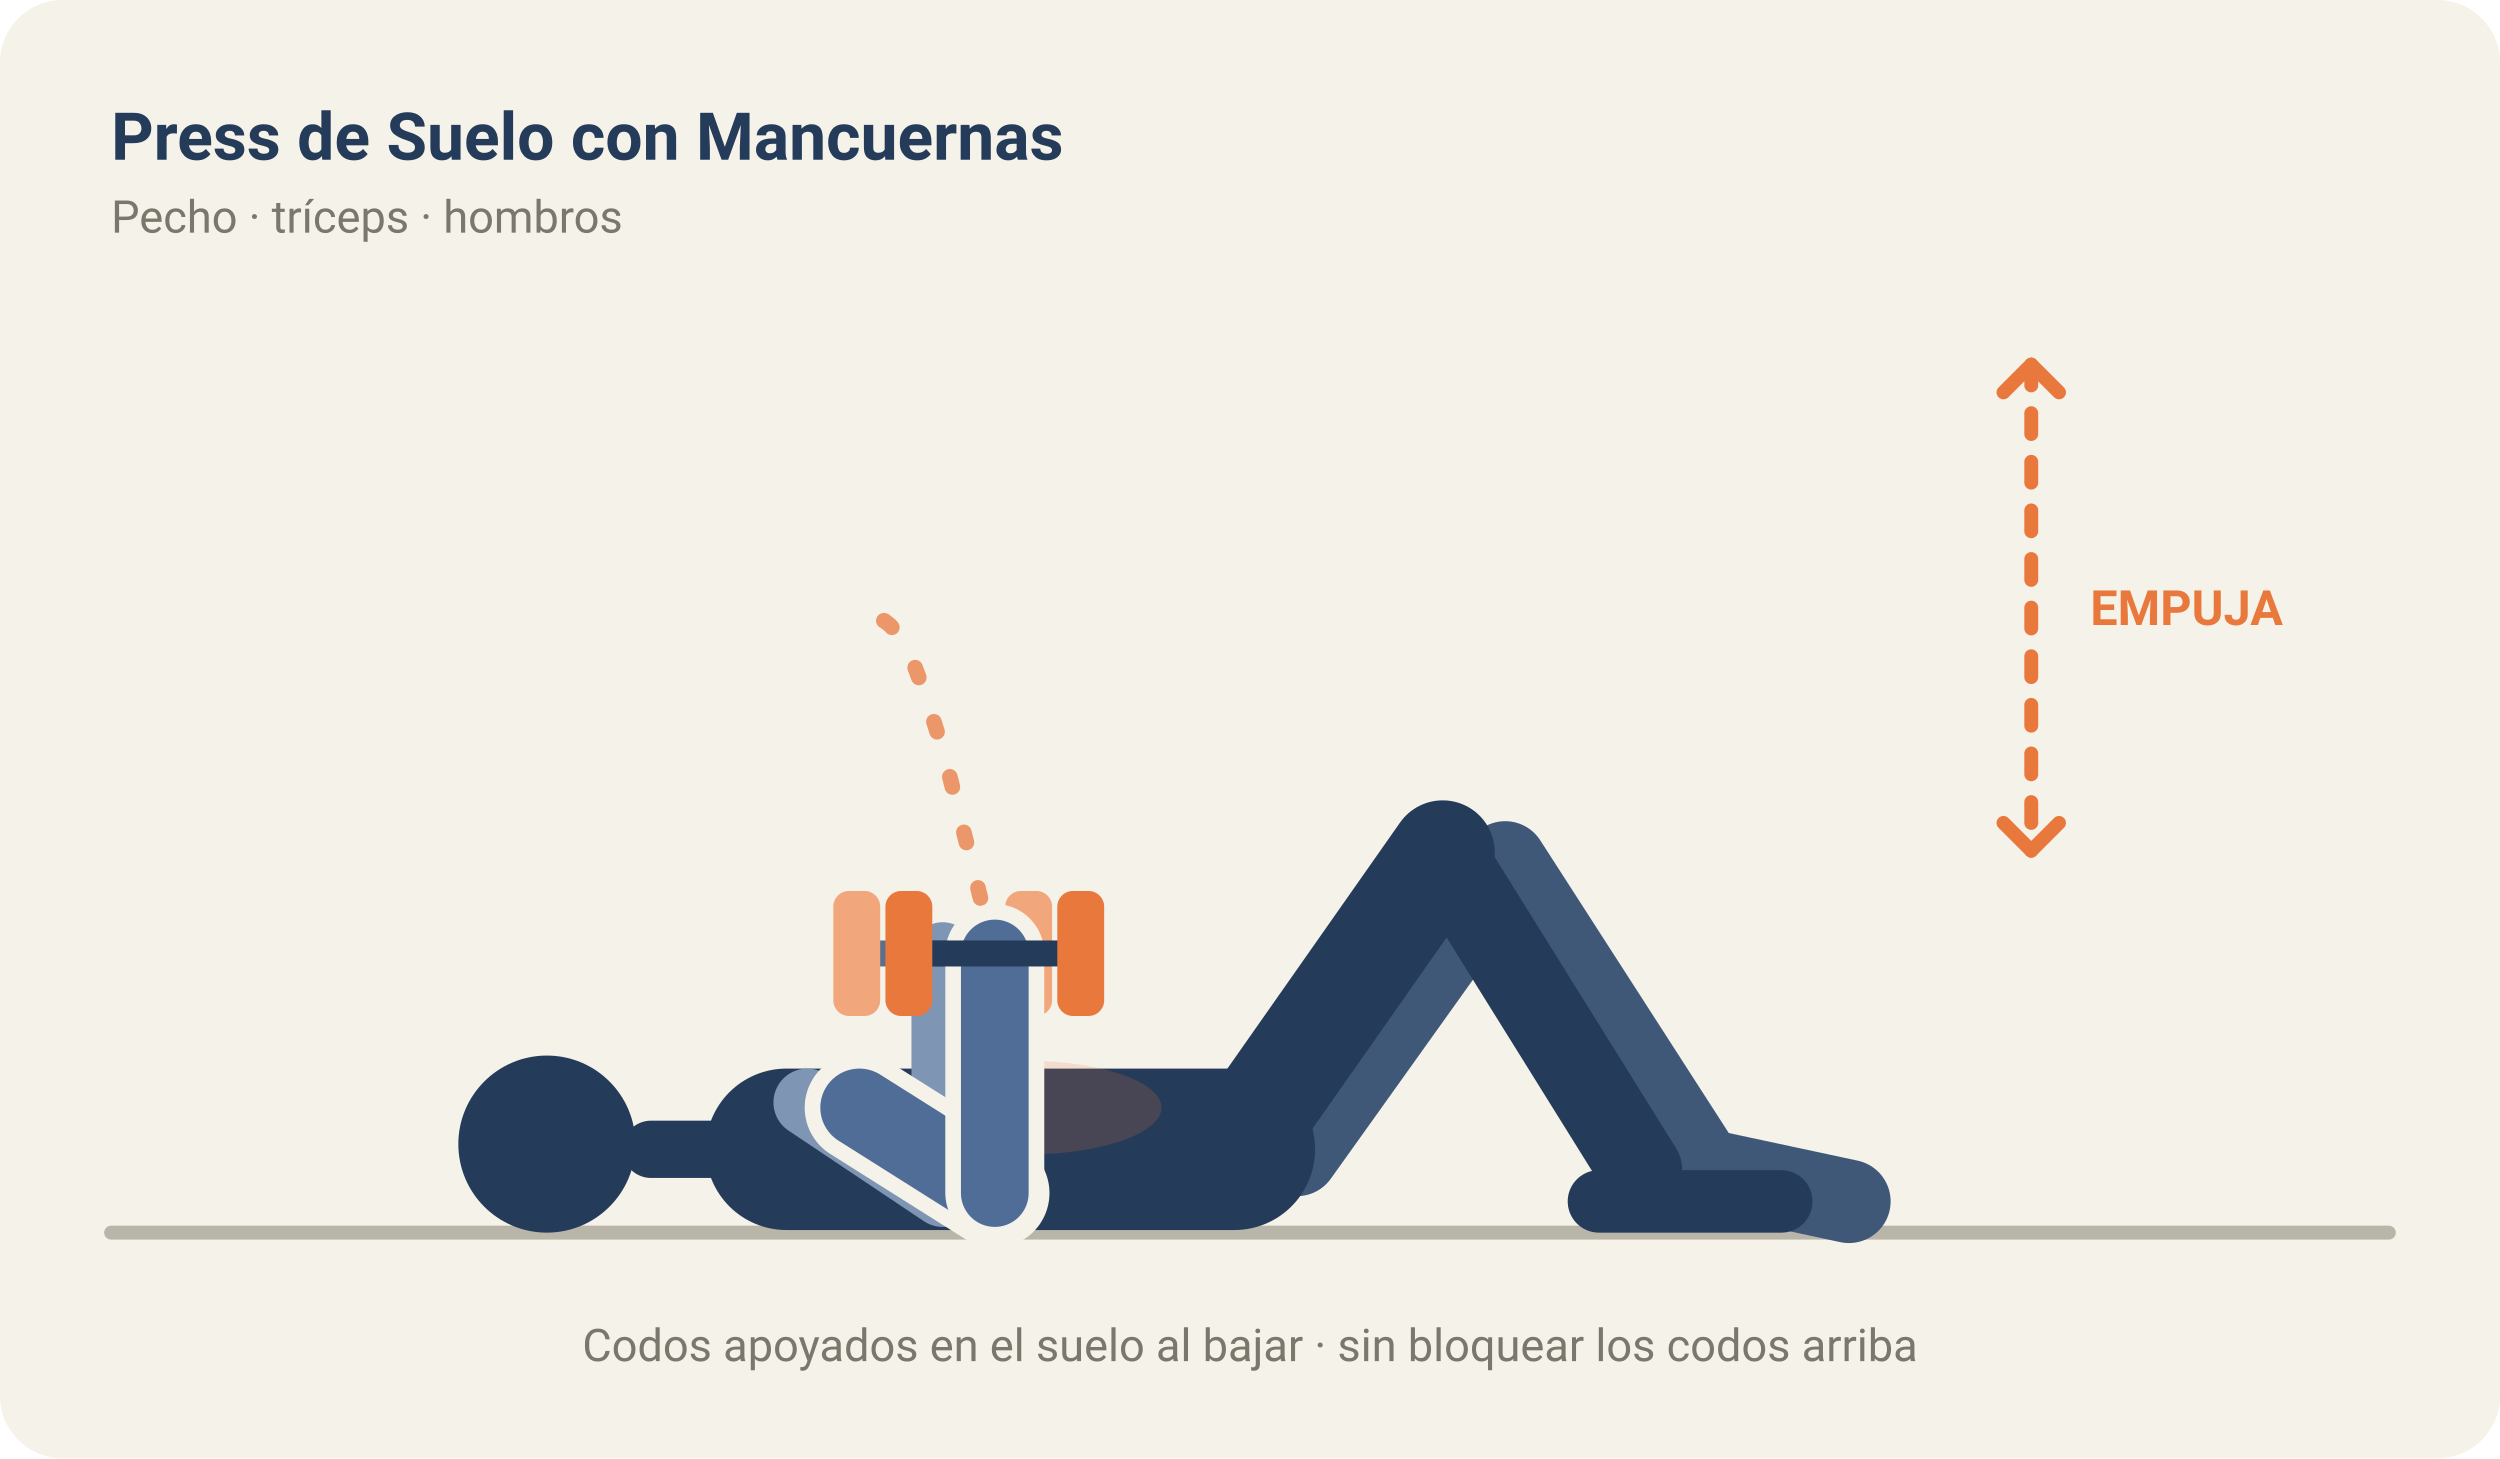
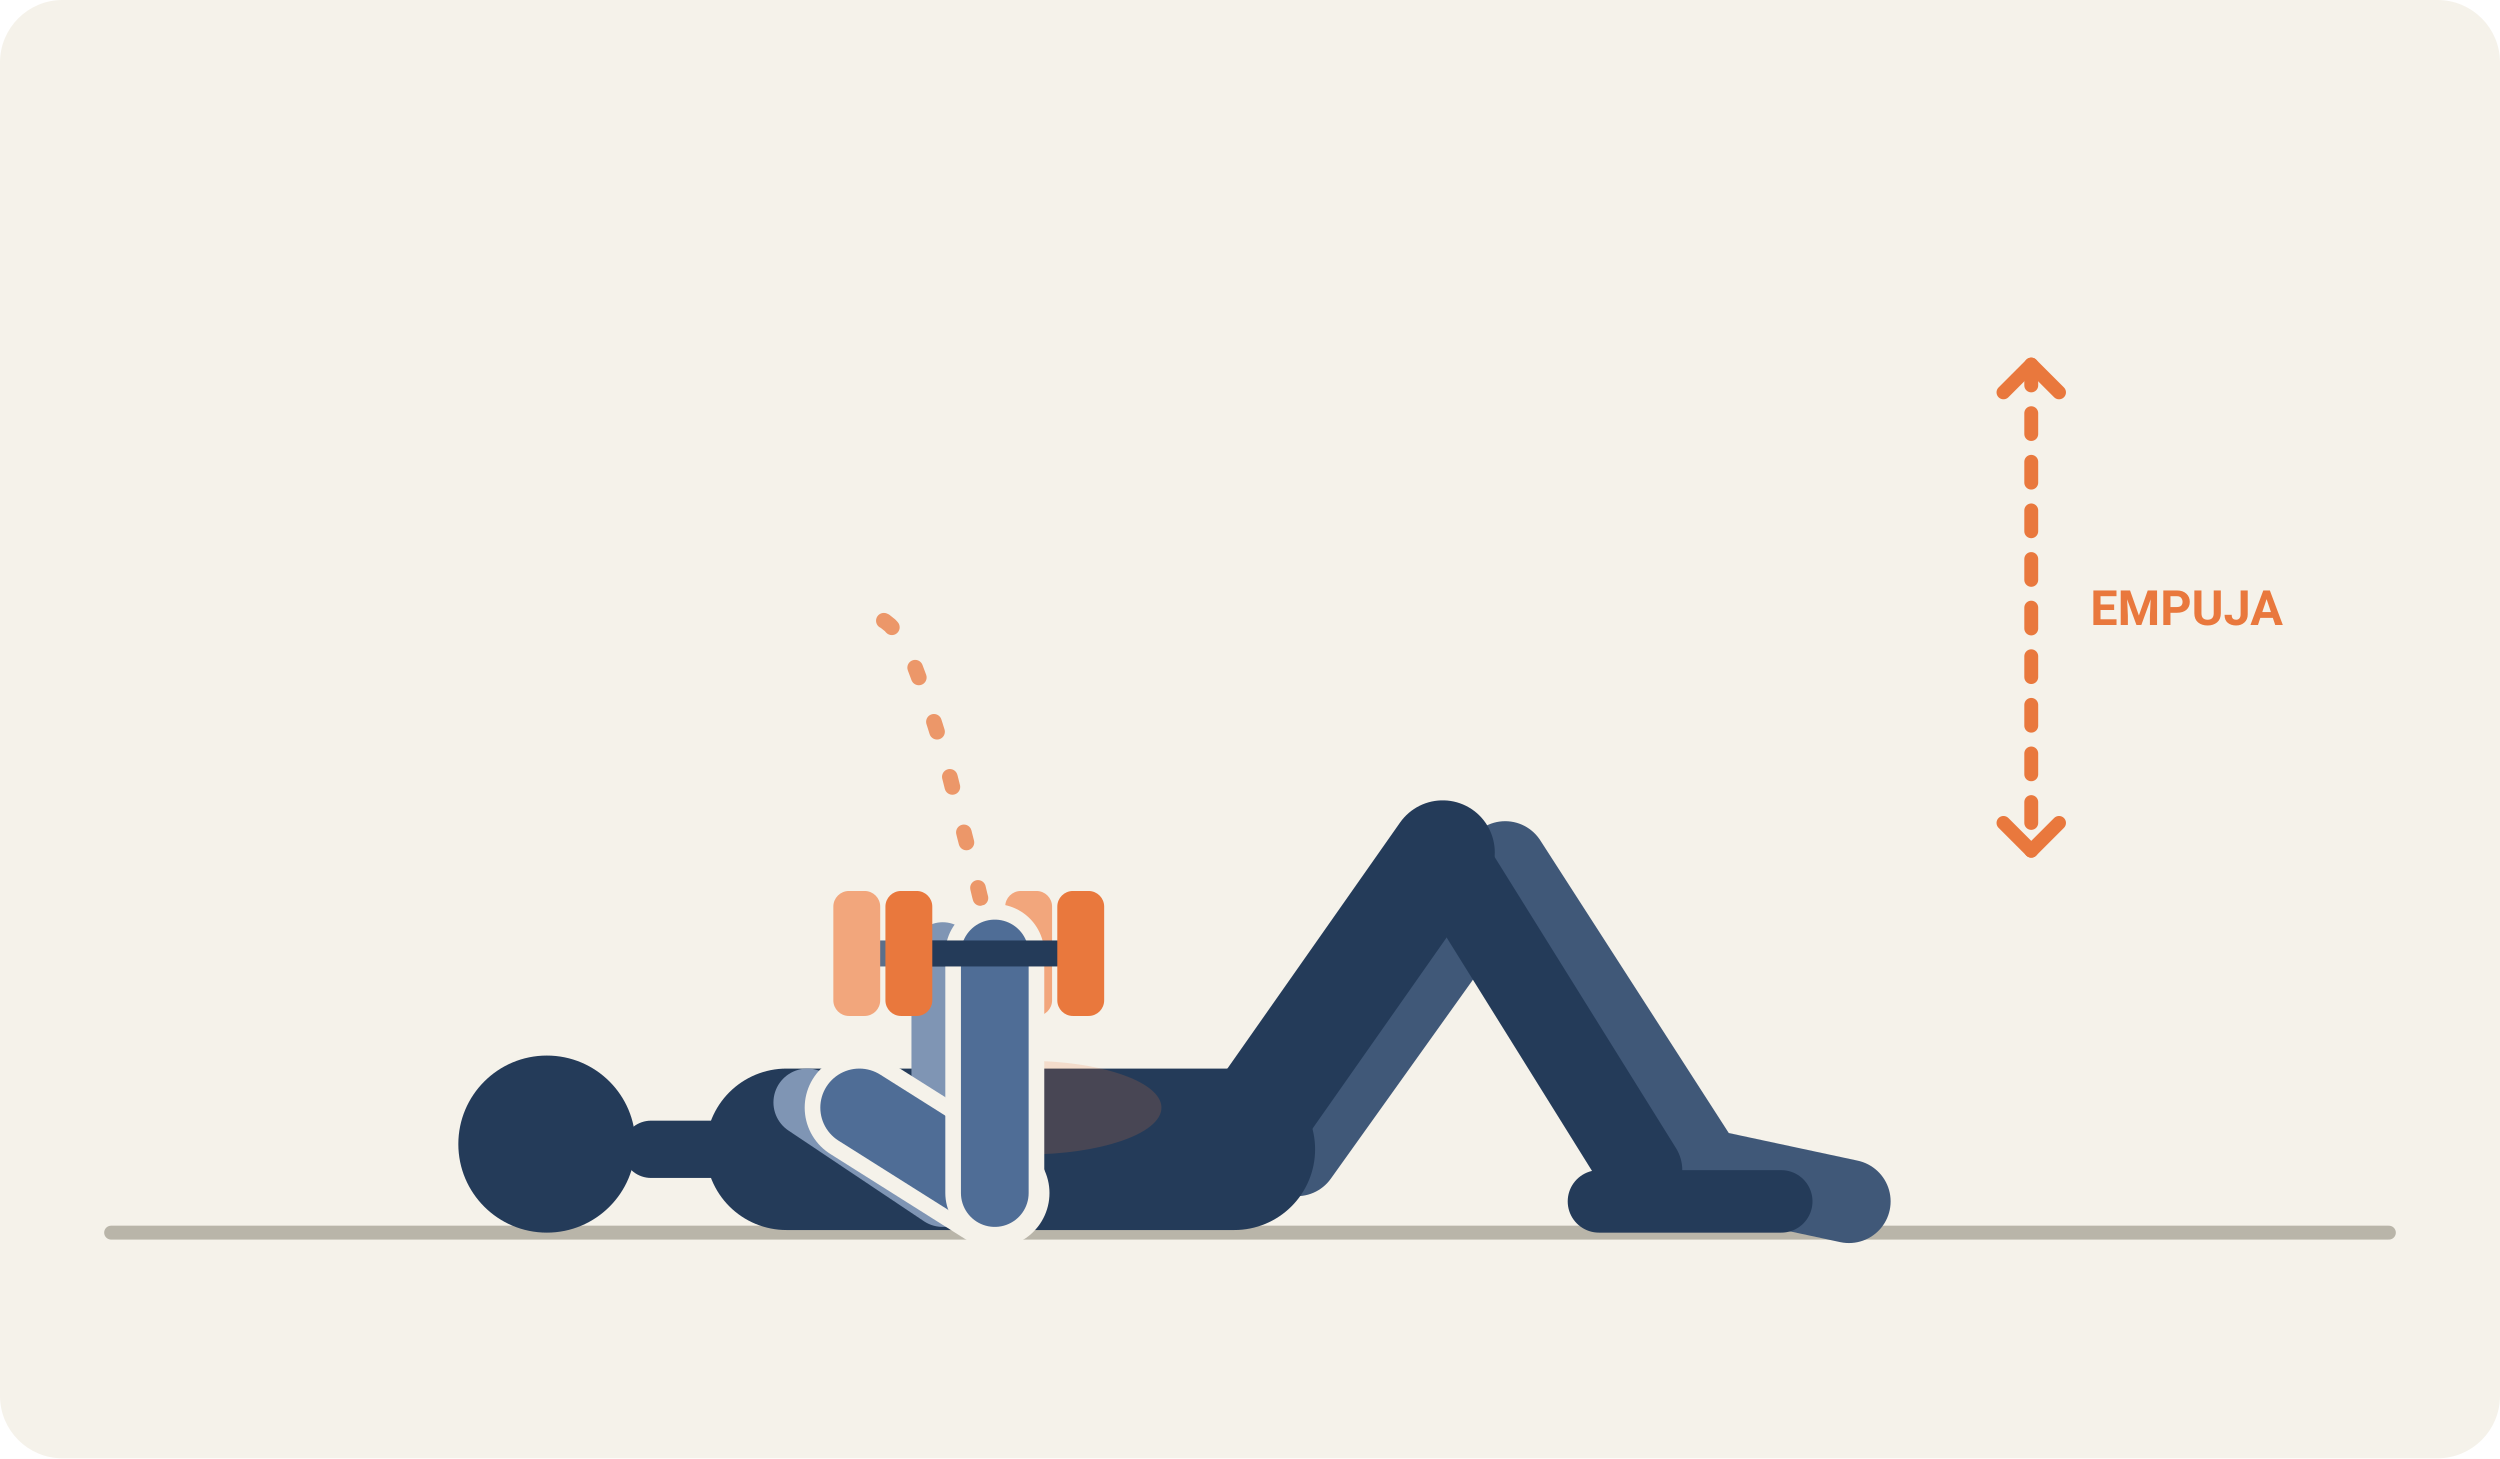
<svg xmlns="http://www.w3.org/2000/svg" width="720" height="420" viewBox="0 0 720 420" role="img" aria-labelledby="title desc" font-family="system-ui, -apple-system, 'Segoe UI', Roboto, Helvetica, Arial, sans-serif">
  <rect width="720" height="420" rx="18" fill="#F5F2EA" />
  <line x1="32" y1="355" x2="688" y2="355" stroke="#B9B5A9" stroke-width="4" stroke-linecap="round" />
-   <text x="32" y="46" font-size="19" font-weight="700" fill="#243B59">Press de Suelo con Mancuernas</text>
-   <text x="32" y="67" font-size="13" fill="#7A776C">Pecho · tríceps · hombros</text>
-   <text x="360.0" y="392" text-anchor="middle" font-size="13" fill="#7A776C">Codos apoyados en el suelo al bajar · sin bloquear los codos arriba</text>
  <g fill="none" stroke="#E9783D" stroke-width="4" stroke-linecap="round" stroke-linejoin="round">
    <path d="M585 105 V245" stroke-dasharray="6 8" />
    <path d="M577 113 L585 105 L593 113" />
    <path d="M577 237 L585 245 L593 237" />
  </g>
  <text x="602" y="180" text-anchor="start" font-size="14" font-weight="700" fill="#E9783D" opacity="1">
    <animate attributeName="opacity" values="1;0;0" keyTimes="0;0.289;1" dur="3.8s" repeatCount="indefinite" calcMode="discrete" />EMPUJA</text>
  <text x="602" y="180" text-anchor="start" font-size="14" font-weight="700" fill="#E9783D" opacity="0">
    <animate attributeName="opacity" values="0;1;0;0" keyTimes="0;0.289;0.421;1" dur="3.8s" repeatCount="indefinite" calcMode="discrete" />ARRIBA</text>
  <text x="602" y="180" text-anchor="start" font-size="14" font-weight="700" fill="#E9783D" opacity="0">
    <animate attributeName="opacity" values="0;1;0;0" keyTimes="0;0.421;0.816;1" dur="3.8s" repeatCount="indefinite" calcMode="discrete" />BAJA</text>
  <text x="602" y="180" text-anchor="start" font-size="14" font-weight="700" fill="#E9783D" opacity="0">
    <animate attributeName="opacity" values="0;1;1" keyTimes="0;0.816;1" dur="3.8s" repeatCount="indefinite" calcMode="discrete" />SUELO</text>
  <g transform="translate(-70.5 -177.5) scale(1.5)">
    <g stroke-linecap="round" fill="none">
      <path d="M296 340 L336 284 L374 343 L402 349" stroke="#405878" stroke-width="16" stroke-linejoin="round" />
      <path d="M284 339 L324 282" stroke="#243B59" stroke-width="20" />
      <path d="M324 282 L362 343" stroke="#243B59" stroke-width="16" />
      <path d="M354 349 H389" stroke="#243B59" stroke-width="12" />
      <path d="M198 339 H284" stroke="#243B59" stroke-width="31" />
      <path d="M198 339 H172" stroke="#243B59" stroke-width="11" />
    </g>
    <circle cx="152" cy="338" r="17" fill="#243B59" />
    <ellipse cx="244" cy="331" rx="26" ry="9" fill="#E9783D" opacity="0.18">
      <animate attributeName="cx" values="244;244;244;244;244;244;244;244;244;244;244;244;244;244;244;244;244;244;244;244;244;244;244;244;244;244;244;244;244;244;244;244;244;244;244;244;244;244;244;244;244;244;244;244;244;244;244;244;244;244;244;244;244;244;244;244;244;244;244;244;244;244;244;244;244;244;244;244;244;244;244;244;244" dur="3.8s" repeatCount="indefinite" calcMode="linear" />
      <animate attributeName="cy" values="331;331;331;331;331;331;331;331;331;331;331;331;331;331;331;331;331;331;331;331;331;331;331;331;331;331;331;331;331;331;331;331;331;331;331;331;331;331;331;331;331;331;331;331;331;331;331;331;331;331;331;331;331;331;331;331;331;331;331;331;331;331;331;331;331;331;331;331;331;331;331;331;331" dur="3.8s" repeatCount="indefinite" calcMode="linear" />
      <animate attributeName="opacity" values="0.18;0.18;0.20;0.22;0.24;0.28;0.32;0.36;0.41;0.46;0.52;0.57;0.62;0.68;0.72;0.77;0.81;0.84;0.87;0.89;0.90;0.90;0.90;0.90;0.90;0.90;0.90;0.90;0.90;0.90;0.90;0.90;0.89;0.88;0.87;0.85;0.83;0.81;0.78;0.75;0.71;0.68;0.64;0.60;0.56;0.52;0.48;0.44;0.41;0.37;0.34;0.30;0.28;0.25;0.23;0.21;0.20;0.19;0.18;0.18;0.18;0.18;0.18;0.18;0.18;0.18;0.18;0.18;0.18;0.18;0.18;0.18;0.18" dur="3.8s" repeatCount="indefinite" calcMode="linear" />
    </ellipse>
    <path d="M238 301.4L237 297.8L236.1 294L235.1 290.2L234.2 286.4L233.2 282.6L232.2 278.7L231.3 275L230.3 271.2L229.4 267.6L228.4 264.1L227.5 260.7L226.5 257.5L225.5 254.4L224.6 251.6L223.6 248.9L222.7 246.5L221.7 244.3L220.8 242.4L219.8 240.8L218.8 239.4L217.9 238.4L216.9 237.6L216 237.2L215 237" fill="none" stroke="#E9783D" stroke-width="3" stroke-linecap="round" stroke-linejoin="round" stroke-dasharray="2 9" opacity=".75" />
    <path d="M202 330L228 347.4" fill="none" stroke="#7F95B4" stroke-width="13" stroke-linecap="round">
      <animate attributeName="d" values="M202 330L228 347.4;M202 330L227.9 346.9;M202 330L227.5 345.4;M202 330L226.8 343;M202 330L226 339.6;M202 330L224.9 335.3;M202 330L223.6 330.2;M202 330L222.2 324.4;M202 330L220.6 318.3;M202 330L218.9 312;M202 330L217.2 305.9;M202 330L215.5 300.3;M202 330L213.8 295.3;M202 330L212.1 291.3;M202 330L210.6 288.1;M202 330L209.2 285.9;M202 330L207.9 284.4;M202 330L206.9 283.6;M202 330L206 283.2;M202 330L205.4 283;M202 330L205.1 283;M202 330L205 283;M202 330L205 283;M202 330L205 283;M202 330L205 283;M202 330L205 283;M202 330L205 283;M202 330L205 283;M202 330L205 283;M202 330L205 283;M202 330L205 283;M202 330L205 283;M202 330L205.2 283;M202 330L205.5 283;M202 330L205.9 283.1;M202 330L206.5 283.4;M202 330L207.2 283.8;M202 330L208 284.5;M202 330L208.9 285.5;M202 330L209.9 287;M202 330L211 288.9;M202 330L212.1 291.3;M202 330L213.3 294.1;M202 330L214.6 297.5;M202 330L215.8 301.3;M202 330L217.1 305.5;M202 330L218.4 309.9;M202 330L219.6 314.5;M202 330L220.8 319.1;M202 330L222 323.6;M202 330L223 327.9;M202 330L224 331.9;M202 330L225 335.6;M202 330L225.8 338.8;M202 330L226.5 341.5;M202 330L227 343.7;M202 330L227.5 345.4;M202 330L227.8 346.6;M202 330L228 347.3;M202 330L228 347.4;M202 330L228 347.4;M202 330L228 347.4;M202 330L228 347.4;M202 330L228 347.4;M202 330L228 347.4;M202 330L228 347.4;M202 330L228 347.4;M202 330L228 347.4;M202 330L228 347.4;M202 330L228 347.4;M202 330L228 347.4;M202 330L228 347.4;M202 330L228 347.4" dur="3.8s" repeatCount="indefinite" calcMode="linear" />
    </path>
    <path d="M228 347.4L228 301.4" fill="none" stroke="#7F95B4" stroke-width="12" stroke-linecap="round">
      <animate attributeName="d" values="M228 347.4L228 301.4;M227.9 346.9L227.9 300.9;M227.5 345.4L227.5 299.4;M226.8 343L226.8 297;M226 339.6L226 293.6;M224.9 335.3L224.9 289.3;M223.6 330.2L223.6 284.2;M222.2 324.4L222.2 278.4;M220.6 318.3L220.6 272.3;M218.9 312L218.9 266;M217.2 305.9L217.2 259.9;M215.5 300.3L215.5 254.3;M213.8 295.3L213.8 249.3;M212.1 291.3L212.1 245.3;M210.6 288.1L210.6 242.1;M209.2 285.9L209.2 239.9;M207.9 284.4L207.9 238.4;M206.9 283.6L206.9 237.6;M206 283.2L206 237.2;M205.4 283L205.4 237;M205.1 283L205.1 237;M205 283L205 237;M205 283L205 237;M205 283L205 237;M205 283L205 237;M205 283L205 237;M205 283L205 237;M205 283L205 237;M205 283L205 237;M205 283L205 237;M205 283L205 237;M205 283L205 237;M205.2 283L205.2 237;M205.5 283L205.5 237;M205.9 283.1L205.9 237.1;M206.5 283.4L206.5 237.4;M207.2 283.8L207.2 237.8;M208 284.5L208 238.5;M208.9 285.5L208.9 239.5;M209.9 287L209.9 241;M211 288.9L211 242.9;M212.1 291.3L212.1 245.3;M213.3 294.1L213.3 248.1;M214.6 297.5L214.6 251.5;M215.8 301.3L215.8 255.3;M217.1 305.5L217.1 259.5;M218.4 309.9L218.4 263.9;M219.6 314.5L219.6 268.5;M220.8 319.1L220.8 273.1;M222 323.6L222 277.6;M223 327.9L223 281.9;M224 331.9L224 285.9;M225 335.6L225 289.6;M225.8 338.8L225.8 292.8;M226.5 341.5L226.5 295.5;M227 343.7L227 297.7;M227.5 345.4L227.5 299.4;M227.8 346.6L227.8 300.6;M228 347.3L228 301.3;M228 347.4L228 301.4;M228 347.4L228 301.4;M228 347.4L228 301.4;M228 347.4L228 301.4;M228 347.4L228 301.4;M228 347.4L228 301.4;M228 347.4L228 301.4;M228 347.4L228 301.4;M228 347.4L228 301.4;M228 347.4L228 301.4;M228 347.4L228 301.4;M228 347.4L228 301.4;M228 347.4L228 301.4;M228 347.4L228 301.4" dur="3.8s" repeatCount="indefinite" calcMode="linear" />
    </path>
    <g transform="translate(228 301.4)">
      <animateTransform attributeName="transform" type="translate" values="228 301.4;227.9 300.9;227.5 299.4;226.8 297;226 293.6;224.9 289.3;223.6 284.2;222.2 278.4;220.6 272.3;218.9 266;217.2 259.9;215.5 254.3;213.8 249.3;212.1 245.3;210.6 242.1;209.2 239.9;207.9 238.4;206.9 237.6;206 237.2;205.4 237;205.1 237;205 237;205 237;205 237;205 237;205 237;205 237;205 237;205 237;205 237;205 237;205 237;205.2 237;205.5 237;205.9 237.1;206.5 237.4;207.2 237.8;208 238.5;208.9 239.5;209.9 241;211 242.9;212.1 245.3;213.3 248.1;214.6 251.5;215.8 255.3;217.1 259.5;218.4 263.9;219.6 268.5;220.8 273.1;222 277.6;223 281.9;224 285.9;225 289.6;225.8 292.8;226.5 295.5;227 297.7;227.5 299.4;227.8 300.6;228 301.3;228 301.4;228 301.4;228 301.4;228 301.4;228 301.4;228 301.4;228 301.4;228 301.4;228 301.4;228 301.4;228 301.4;228 301.4;228 301.4;228 301.4" dur="3.8s" repeatCount="indefinite" calcMode="linear" />
      <line x1="-16" y1="0" x2="16" y2="0" stroke="#5B6F8A" stroke-width="5" stroke-linecap="round" />
      <rect x="-21" y="-12" width="9" height="24" rx="3" fill="#F2A67C" />
      <rect x="12" y="-12" width="9" height="24" rx="3" fill="#F2A67C" />
    </g>
    <path d="M212 331L238 347.4" fill="none" stroke="#F5F2EA" stroke-width="21" stroke-linecap="round">
      <animate attributeName="d" values="M212 331L238 347.4;M212 331L237.9 346.9;M212 331L237.5 345.4;M212 331L236.8 343;M212 331L236 339.6;M212 331L234.9 335.3;M212 331L233.6 330.2;M212 331L232.2 324.4;M212 331L230.6 318.3;M212 331L228.9 312;M212 331L227.2 305.9;M212 331L225.5 300.3;M212 331L223.8 295.3;M212 331L222.1 291.3;M212 331L220.6 288.1;M212 331L219.2 285.9;M212 331L217.9 284.4;M212 331L216.9 283.6;M212 331L216 283.2;M212 331L215.4 283;M212 331L215.1 283;M212 331L215 283;M212 331L215 283;M212 331L215 283;M212 331L215 283;M212 331L215 283;M212 331L215 283;M212 331L215 283;M212 331L215 283;M212 331L215 283;M212 331L215 283;M212 331L215 283;M212 331L215.2 283;M212 331L215.5 283;M212 331L215.9 283.1;M212 331L216.5 283.4;M212 331L217.2 283.8;M212 331L218 284.5;M212 331L218.9 285.5;M212 331L219.9 287;M212 331L221 288.9;M212 331L222.1 291.3;M212 331L223.3 294.1;M212 331L224.6 297.5;M212 331L225.8 301.3;M212 331L227.1 305.5;M212 331L228.4 309.9;M212 331L229.6 314.5;M212 331L230.8 319.1;M212 331L232 323.6;M212 331L233 327.9;M212 331L234 331.9;M212 331L235 335.6;M212 331L235.8 338.8;M212 331L236.5 341.5;M212 331L237 343.7;M212 331L237.5 345.4;M212 331L237.8 346.6;M212 331L238 347.3;M212 331L238 347.4;M212 331L238 347.4;M212 331L238 347.4;M212 331L238 347.4;M212 331L238 347.4;M212 331L238 347.4;M212 331L238 347.4;M212 331L238 347.4;M212 331L238 347.4;M212 331L238 347.4;M212 331L238 347.4;M212 331L238 347.4;M212 331L238 347.4;M212 331L238 347.4" dur="3.8s" repeatCount="indefinite" calcMode="linear" />
    </path>
    <path d="M212 331L238 347.4" fill="none" stroke="#4F6D96" stroke-width="15" stroke-linecap="round">
      <animate attributeName="d" values="M212 331L238 347.4;M212 331L237.9 346.9;M212 331L237.5 345.4;M212 331L236.8 343;M212 331L236 339.6;M212 331L234.9 335.3;M212 331L233.6 330.2;M212 331L232.2 324.4;M212 331L230.6 318.3;M212 331L228.9 312;M212 331L227.2 305.9;M212 331L225.5 300.3;M212 331L223.8 295.3;M212 331L222.1 291.3;M212 331L220.6 288.1;M212 331L219.2 285.9;M212 331L217.9 284.4;M212 331L216.9 283.6;M212 331L216 283.2;M212 331L215.4 283;M212 331L215.1 283;M212 331L215 283;M212 331L215 283;M212 331L215 283;M212 331L215 283;M212 331L215 283;M212 331L215 283;M212 331L215 283;M212 331L215 283;M212 331L215 283;M212 331L215 283;M212 331L215 283;M212 331L215.2 283;M212 331L215.5 283;M212 331L215.9 283.1;M212 331L216.5 283.4;M212 331L217.2 283.8;M212 331L218 284.5;M212 331L218.9 285.5;M212 331L219.9 287;M212 331L221 288.9;M212 331L222.1 291.3;M212 331L223.3 294.1;M212 331L224.6 297.5;M212 331L225.8 301.3;M212 331L227.1 305.5;M212 331L228.4 309.9;M212 331L229.6 314.5;M212 331L230.8 319.1;M212 331L232 323.6;M212 331L233 327.9;M212 331L234 331.9;M212 331L235 335.6;M212 331L235.8 338.8;M212 331L236.5 341.5;M212 331L237 343.7;M212 331L237.5 345.4;M212 331L237.8 346.6;M212 331L238 347.3;M212 331L238 347.4;M212 331L238 347.4;M212 331L238 347.4;M212 331L238 347.4;M212 331L238 347.4;M212 331L238 347.4;M212 331L238 347.4;M212 331L238 347.4;M212 331L238 347.4;M212 331L238 347.4;M212 331L238 347.4;M212 331L238 347.4;M212 331L238 347.4;M212 331L238 347.4" dur="3.8s" repeatCount="indefinite" calcMode="linear" />
    </path>
    <path d="M238 347.4L238 301.4" fill="none" stroke="#F5F2EA" stroke-width="19" stroke-linecap="round">
      <animate attributeName="d" values="M238 347.4L238 301.4;M237.9 346.9L237.9 300.9;M237.5 345.4L237.5 299.4;M236.8 343L236.8 297;M236 339.6L236 293.6;M234.9 335.3L234.9 289.3;M233.6 330.2L233.6 284.2;M232.2 324.4L232.2 278.4;M230.6 318.3L230.6 272.3;M228.9 312L228.9 266;M227.2 305.9L227.2 259.9;M225.5 300.3L225.5 254.3;M223.8 295.3L223.8 249.3;M222.1 291.3L222.1 245.3;M220.6 288.1L220.6 242.1;M219.2 285.9L219.2 239.9;M217.9 284.4L217.9 238.4;M216.9 283.6L216.9 237.6;M216 283.2L216 237.2;M215.4 283L215.4 237;M215.1 283L215.1 237;M215 283L215 237;M215 283L215 237;M215 283L215 237;M215 283L215 237;M215 283L215 237;M215 283L215 237;M215 283L215 237;M215 283L215 237;M215 283L215 237;M215 283L215 237;M215 283L215 237;M215.2 283L215.2 237;M215.5 283L215.5 237;M215.9 283.1L215.9 237.1;M216.5 283.4L216.5 237.4;M217.2 283.8L217.2 237.8;M218 284.5L218 238.5;M218.9 285.5L218.9 239.5;M219.9 287L219.9 241;M221 288.9L221 242.9;M222.1 291.3L222.1 245.3;M223.3 294.1L223.3 248.1;M224.6 297.5L224.6 251.5;M225.8 301.3L225.8 255.3;M227.1 305.5L227.1 259.5;M228.4 309.9L228.4 263.9;M229.6 314.5L229.6 268.5;M230.8 319.1L230.8 273.1;M232 323.6L232 277.6;M233 327.9L233 281.9;M234 331.9L234 285.9;M235 335.6L235 289.6;M235.8 338.8L235.8 292.8;M236.5 341.5L236.5 295.5;M237 343.7L237 297.7;M237.5 345.4L237.5 299.4;M237.8 346.6L237.8 300.6;M238 347.3L238 301.3;M238 347.4L238 301.4;M238 347.4L238 301.4;M238 347.4L238 301.4;M238 347.4L238 301.4;M238 347.4L238 301.4;M238 347.4L238 301.4;M238 347.4L238 301.4;M238 347.4L238 301.4;M238 347.4L238 301.4;M238 347.4L238 301.4;M238 347.4L238 301.4;M238 347.4L238 301.4;M238 347.4L238 301.4;M238 347.4L238 301.4" dur="3.8s" repeatCount="indefinite" calcMode="linear" />
    </path>
    <path d="M238 347.4L238 301.4" fill="none" stroke="#4F6D96" stroke-width="13" stroke-linecap="round">
      <animate attributeName="d" values="M238 347.4L238 301.4;M237.9 346.9L237.9 300.9;M237.5 345.4L237.5 299.4;M236.8 343L236.8 297;M236 339.6L236 293.6;M234.9 335.3L234.9 289.3;M233.6 330.2L233.6 284.2;M232.2 324.4L232.2 278.4;M230.6 318.3L230.6 272.3;M228.9 312L228.9 266;M227.2 305.9L227.2 259.9;M225.5 300.3L225.5 254.3;M223.8 295.3L223.8 249.3;M222.1 291.3L222.1 245.3;M220.6 288.1L220.6 242.1;M219.2 285.9L219.2 239.9;M217.9 284.4L217.9 238.4;M216.9 283.6L216.9 237.6;M216 283.2L216 237.2;M215.4 283L215.4 237;M215.1 283L215.1 237;M215 283L215 237;M215 283L215 237;M215 283L215 237;M215 283L215 237;M215 283L215 237;M215 283L215 237;M215 283L215 237;M215 283L215 237;M215 283L215 237;M215 283L215 237;M215 283L215 237;M215.2 283L215.2 237;M215.5 283L215.5 237;M215.9 283.1L215.9 237.1;M216.5 283.4L216.5 237.4;M217.2 283.8L217.2 237.8;M218 284.5L218 238.5;M218.9 285.5L218.9 239.5;M219.9 287L219.9 241;M221 288.9L221 242.9;M222.1 291.3L222.1 245.3;M223.3 294.1L223.3 248.1;M224.6 297.5L224.6 251.5;M225.8 301.3L225.8 255.3;M227.1 305.5L227.1 259.5;M228.4 309.9L228.4 263.9;M229.6 314.5L229.6 268.5;M230.8 319.1L230.8 273.1;M232 323.6L232 277.6;M233 327.9L233 281.9;M234 331.9L234 285.9;M235 335.6L235 289.6;M235.8 338.8L235.8 292.8;M236.5 341.5L236.5 295.5;M237 343.7L237 297.7;M237.5 345.4L237.5 299.4;M237.8 346.6L237.8 300.6;M238 347.3L238 301.3;M238 347.4L238 301.4;M238 347.4L238 301.4;M238 347.4L238 301.4;M238 347.4L238 301.4;M238 347.4L238 301.4;M238 347.4L238 301.4;M238 347.4L238 301.4;M238 347.4L238 301.4;M238 347.4L238 301.4;M238 347.4L238 301.4;M238 347.4L238 301.4;M238 347.4L238 301.4;M238 347.4L238 301.4;M238 347.4L238 301.4" dur="3.8s" repeatCount="indefinite" calcMode="linear" />
    </path>
    <g transform="translate(238 301.4)">
      <animateTransform attributeName="transform" type="translate" values="238 301.4;237.9 300.9;237.5 299.4;236.8 297;236 293.6;234.9 289.3;233.6 284.2;232.2 278.4;230.6 272.3;228.9 266;227.2 259.9;225.5 254.3;223.8 249.3;222.1 245.3;220.6 242.1;219.2 239.9;217.9 238.4;216.9 237.6;216 237.2;215.4 237;215.1 237;215 237;215 237;215 237;215 237;215 237;215 237;215 237;215 237;215 237;215 237;215 237;215.2 237;215.5 237;215.9 237.1;216.5 237.4;217.2 237.8;218 238.5;218.9 239.5;219.9 241;221 242.9;222.1 245.3;223.3 248.1;224.6 251.5;225.8 255.3;227.1 259.5;228.4 263.9;229.6 268.5;230.8 273.1;232 277.6;233 281.9;234 285.9;235 289.6;235.8 292.8;236.5 295.5;237 297.7;237.5 299.4;237.8 300.6;238 301.3;238 301.4;238 301.4;238 301.4;238 301.4;238 301.4;238 301.4;238 301.4;238 301.4;238 301.4;238 301.4;238 301.4;238 301.4;238 301.4;238 301.4" dur="3.8s" repeatCount="indefinite" calcMode="linear" />
      <line x1="-16" y1="0" x2="16" y2="0" stroke="#243B59" stroke-width="5" stroke-linecap="round" />
      <rect x="-21" y="-12" width="9" height="24" rx="3" fill="#E9783D" />
      <rect x="12" y="-12" width="9" height="24" rx="3" fill="#E9783D" />
    </g>
  </g>
</svg>
